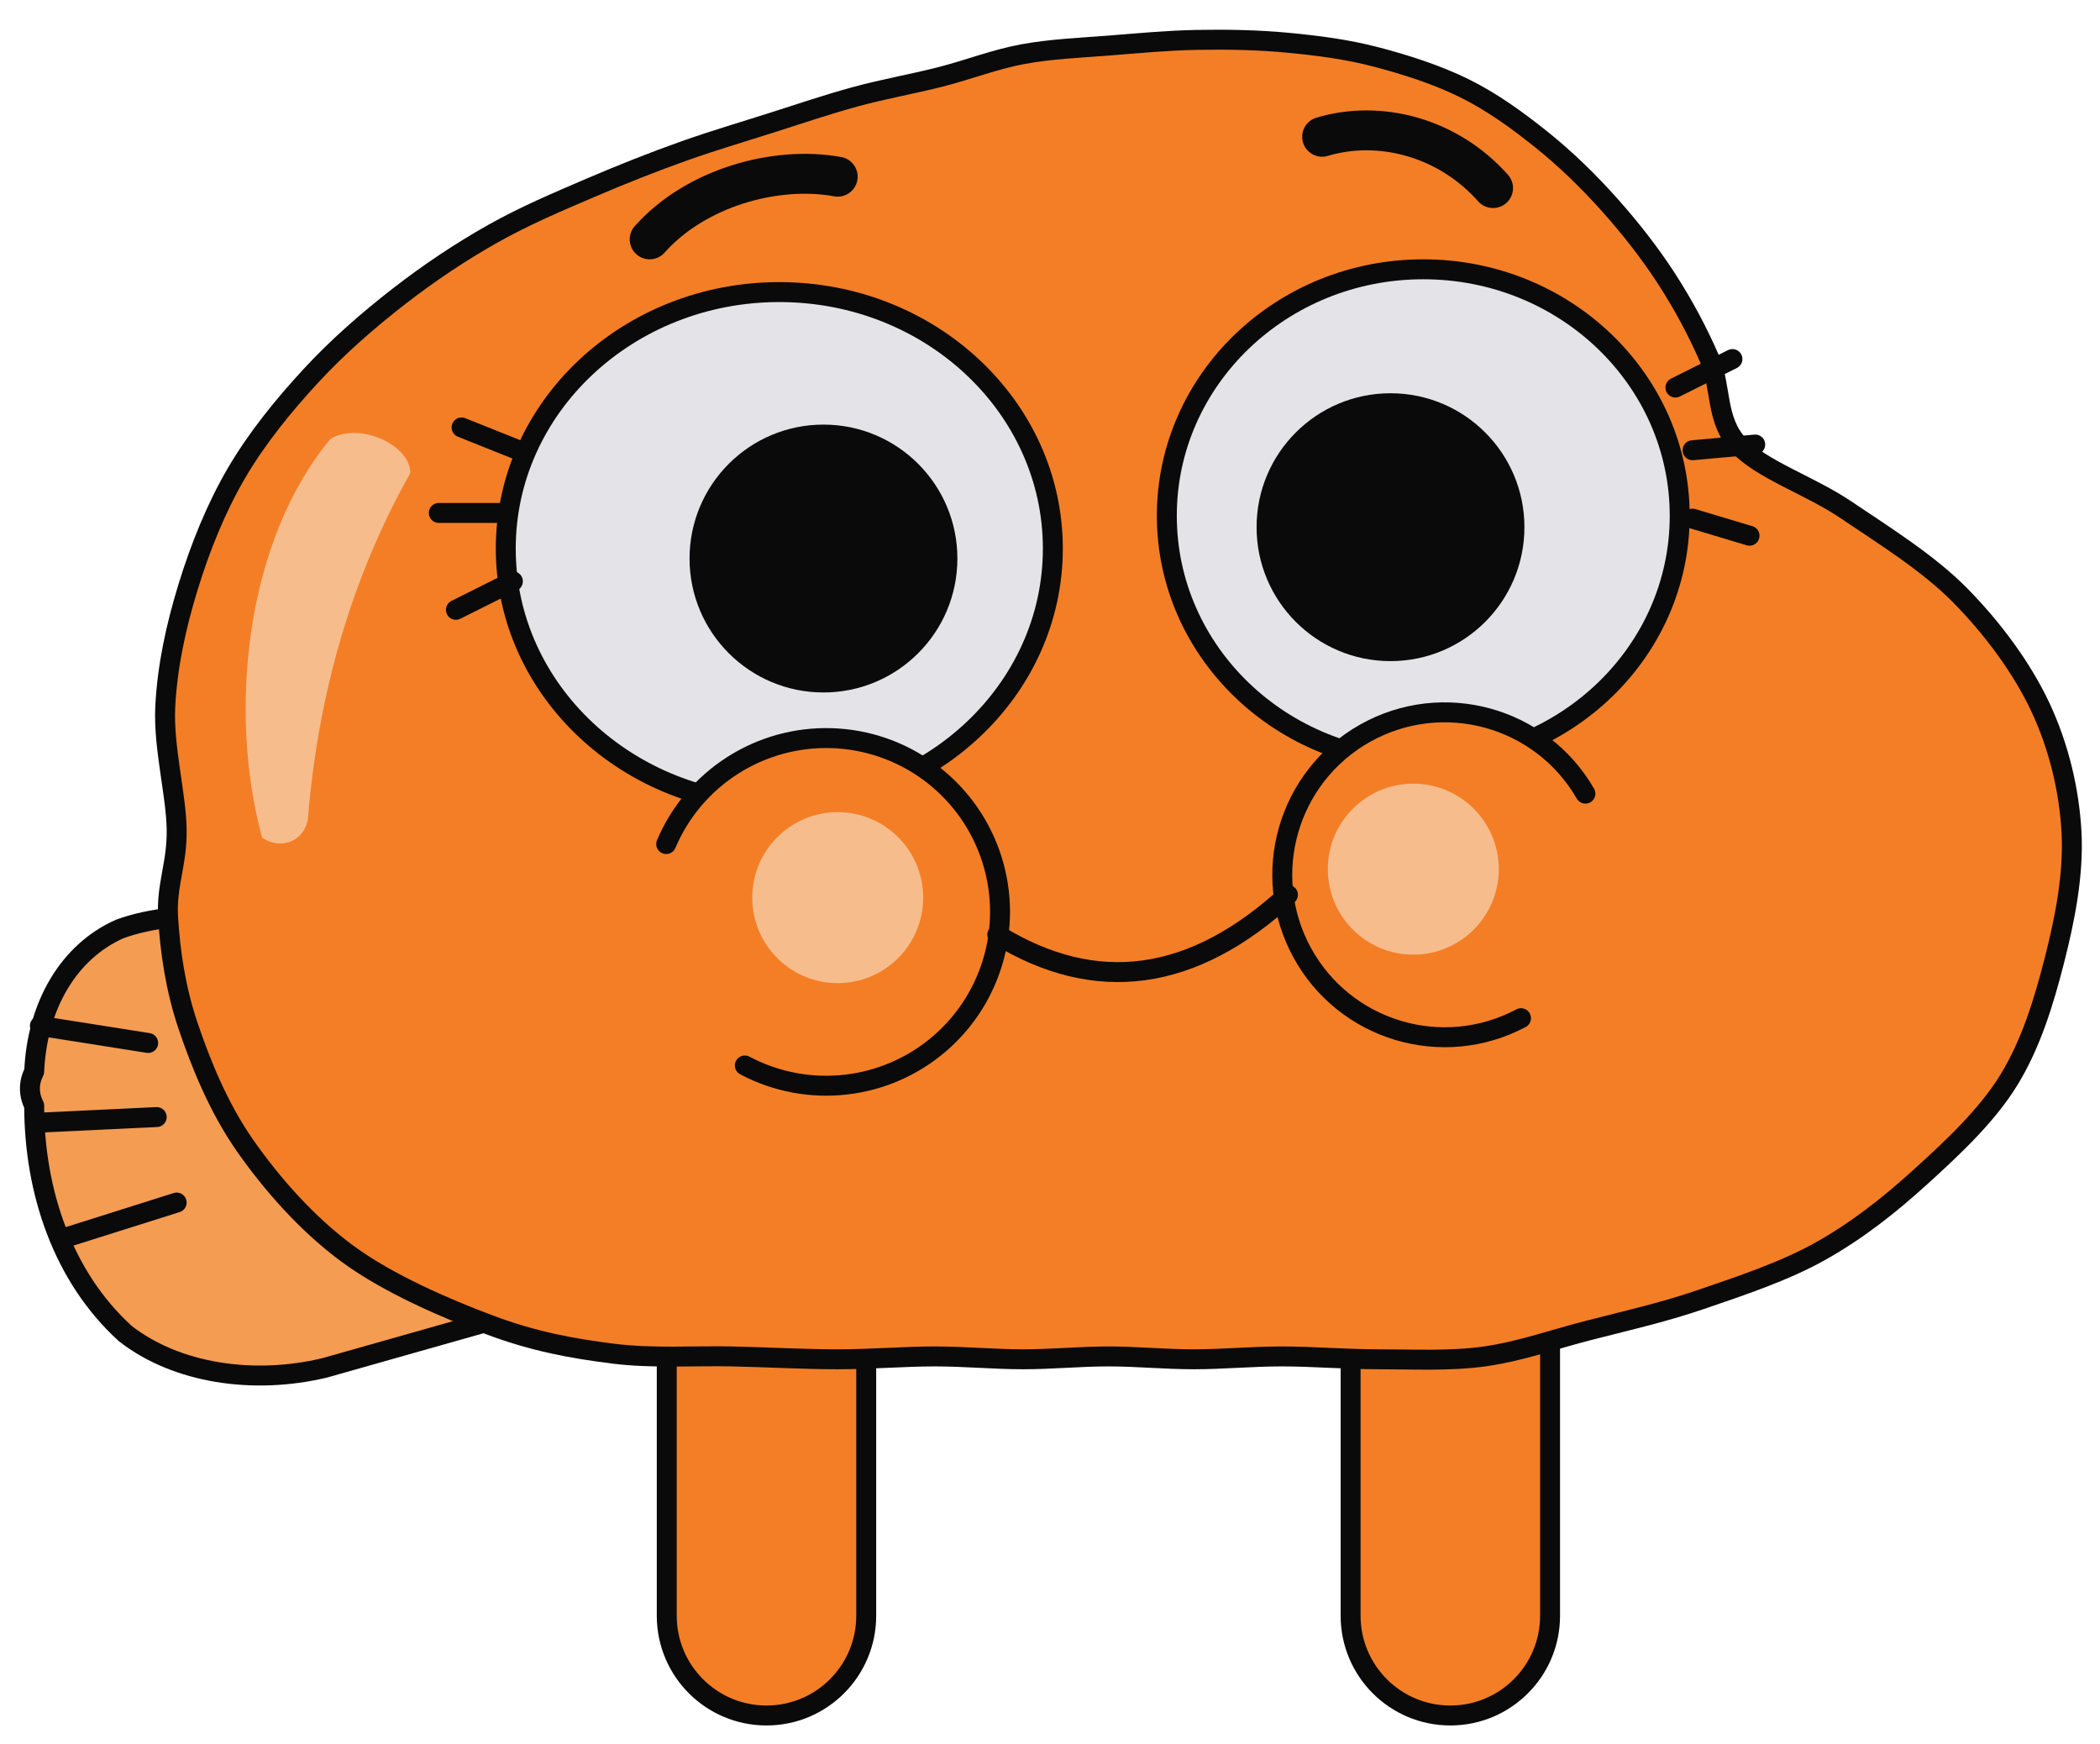
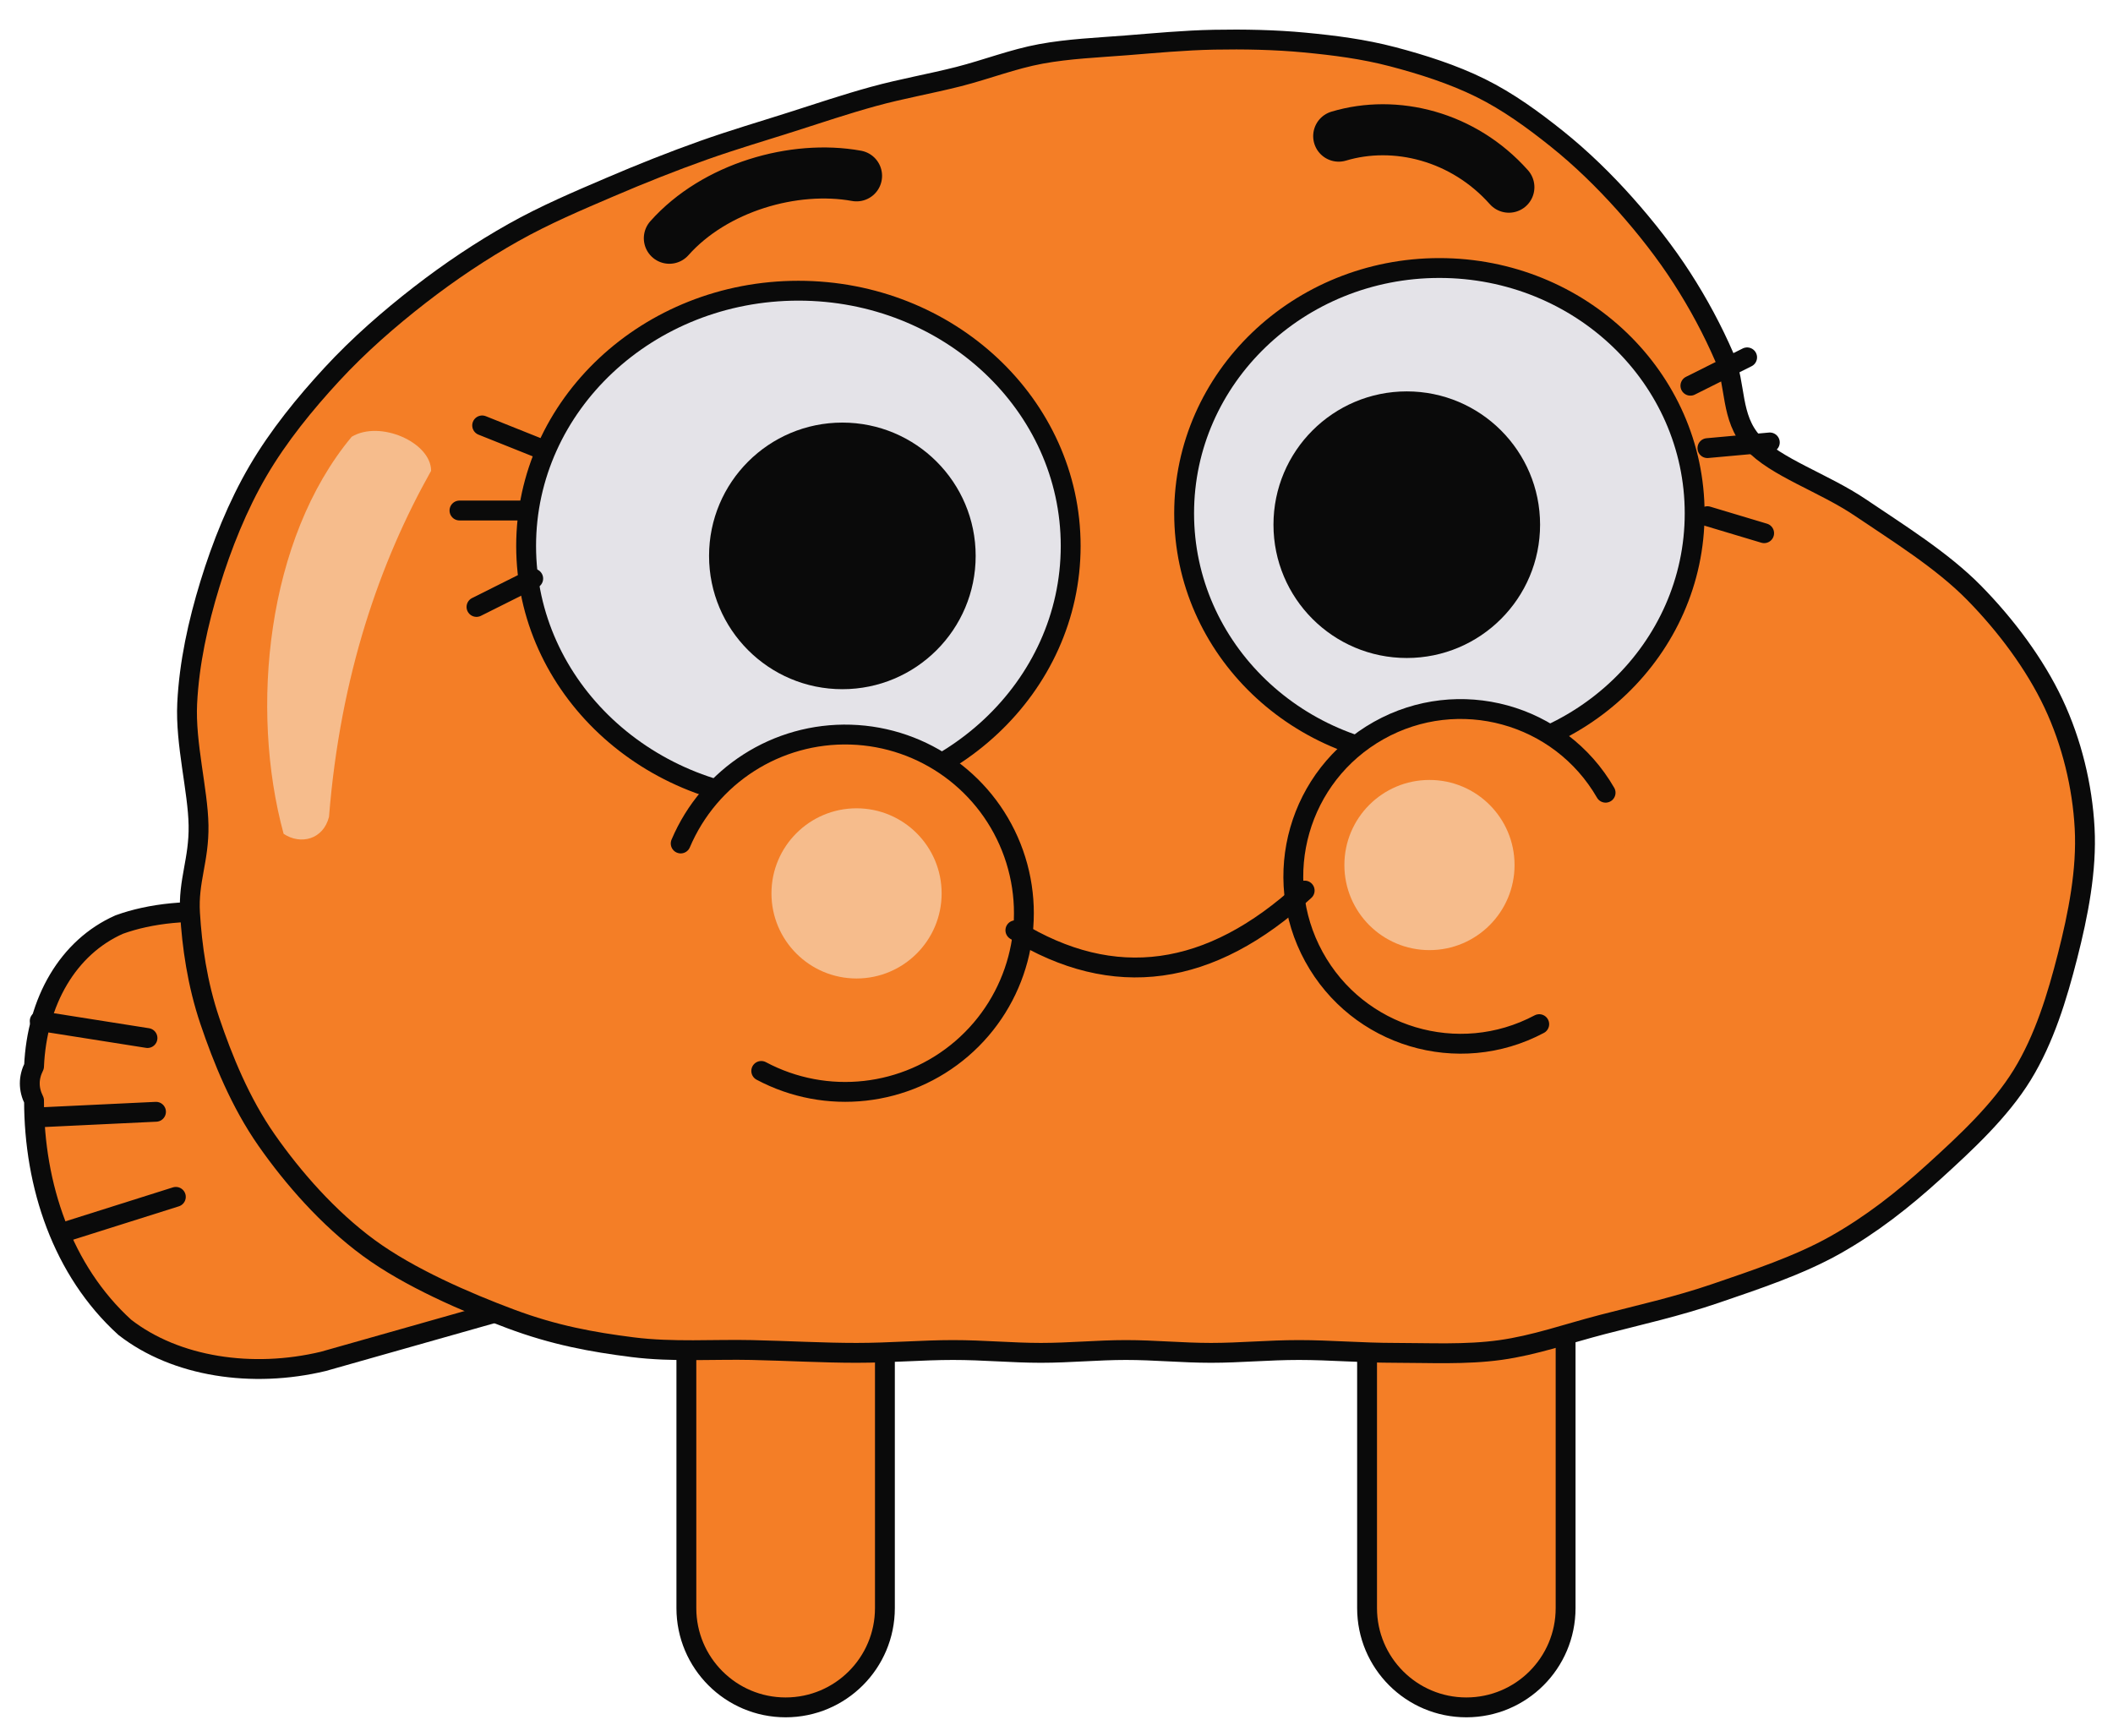
- <svg xmlns="http://www.w3.org/2000/svg" viewBox="-4 -8 737 612" width="737" height="612">
+ <svg xmlns="http://www.w3.org/2000/svg" viewBox="-12 -8 745 612" width="745" height="612">
  <path d="M230 455v104a35 35 0 0 0 70 0v-104z" fill="#f47e26" stroke="#0a0a0a" stroke-width="7" stroke-linecap="round" stroke-linejoin="round" />
  <path d="M470 455v104a35 35 0 0 0 70 0v-104z" fill="#f47e26" stroke="#0a0a0a" stroke-width="7" stroke-linecap="round" stroke-linejoin="round" />
-   <path d="M120 330C95 312 60 310 38 318C20 326 9 345 8 368c-2 4-2 8 0 12c0 30 10 60 32 80c18 14 45 18 70 12l60-17z" fill="#f49c52" stroke="#0a0a0a" stroke-width="7" stroke-linecap="round" stroke-linejoin="round" />
-   <path d="M10 352l38 6M9 386l42-2M20 426l38-12" fill="none" stroke="#0a0a0a" stroke-width="7" stroke-linecap="round" stroke-linejoin="round" />
+   <g transform="translate(-8 0)">
+     <path d="M120 330C95 312 60 310 38 318C20 326 9 345 8 368c-2 4-2 8 0 12c0 30 10 60 32 80c18 14 45 18 70 12l60-17z" fill="#f47e26" stroke="#0a0a0a" stroke-width="7" stroke-linecap="round" stroke-linejoin="round" />
+     <path d="M10 352l38 6M9 386l42-2M20 426l38-12" fill="none" stroke="#0a0a0a" stroke-width="7" stroke-linecap="round" stroke-linejoin="round" />
+   </g>
  <path d="M712 240C718.5 253.8 722.2 269.2 723 284C723.8 298.8 720.7 314.5 717 329C713.3 343.5 708.8 358.3 701 371C693.2 383.7 681.0 395.0 670 405C659.0 415.0 647.8 423.8 635 431C622.2 438.2 606.7 443.3 593 448C579.3 452.7 565.7 455.7 553 459C540.3 462.3 529.2 466.3 517 468C504.8 469.7 491.8 469.0 480 469C468.2 469.0 456.8 468.0 446 468C435.2 468.0 425.2 469.0 415 469C404.8 469.0 395.0 468.0 385 468C375.0 468.0 365.2 469.0 355 469C344.8 469.0 334.8 468.0 324 468C313.2 468.0 301.8 469.0 290 469C278.2 469.0 266.2 468.3 253 468C239.8 467.7 225.2 468.8 211 467C196.8 465.2 183.5 462.8 168 457C152.5 451.2 132.3 442.5 118 432C103.7 421.5 91.3 407.3 82 394C72.7 380.7 66.5 365.3 62 352C57.5 338.7 55.7 325.5 55 314C54.3 302.5 58.2 295.3 58 283C57.8 270.7 53.3 254.2 54 240C54.7 225.8 57.8 211.7 62 198C66.2 184.3 71.8 170.3 79 158C86.2 145.7 95.5 134.3 105 124C114.5 113.7 125.3 104.3 136 96C146.7 87.7 157.8 80.3 169 74C180.2 67.7 191.8 62.8 203 58C214.2 53.2 225.3 48.8 236 45C246.7 41.2 257.0 38.2 267 35C277.0 31.8 286.2 28.7 296 26C305.8 23.3 316.2 21.5 326 19C335.8 16.5 345.2 12.8 355 11C364.8 9.2 374.8 8.8 385 8C395.2 7.2 405.5 6.2 416 6C426.5 5.8 437.5 6.0 448 7C458.5 8.0 468.7 9.3 479 12C489.3 14.7 500.3 18.2 510 23C519.7 27.8 528.5 34.2 537 41C545.5 47.8 553.7 55.8 561 64C568.3 72.2 575.2 81.0 581 90C586.8 99.0 591.8 108.3 596 118C600.2 127.7 598.0 139.2 606 148C614.0 156.8 631.0 162.2 644 171C657.0 179.8 672.7 189.5 684 201C695.3 212.5 705.5 226.2 712 240Z" fill="#f47e26" stroke="#0a0a0a" stroke-width="7" stroke-linecap="round" stroke-linejoin="round" />
  <path d="M112 146c-30 36-36 96-24 140 6 4 14 2 16-6 4-50 18-90 36-122 0-10-18-18-28-12z" fill="#f6bc8c" />
  <ellipse cx="269.5" cy="184.5" rx="96" ry="90" fill="#e4e3e8" stroke="#0a0a0a" stroke-width="7" stroke-linecap="round" stroke-linejoin="round" />
  <ellipse cx="495.5" cy="173" rx="90" ry="86.5" fill="#e4e3e8" stroke="#0a0a0a" stroke-width="7" stroke-linecap="round" stroke-linejoin="round" />
  <circle cx="285" cy="188" r="47" fill="#0a0a0a" />
  <circle cx="484" cy="177" r="47" fill="#0a0a0a" />
  <path d="M178 150l-20-8M172 172l-22 0M176 196l-20 10M584 128l20-10M590 150l22-2M590 174l20 6" fill="none" stroke="#0a0a0a" stroke-width="7" stroke-linecap="round" stroke-linejoin="round" />
-   <path d="M224 76c16-18 44-26 66-22M460 40c20-6 44 0 60 18" fill="none" stroke="#0a0a0a" stroke-width="14" stroke-linecap="round" stroke-linejoin="round" stroke-opacity="1" />
-   <circle cx="286" cy="312" r="61" fill="#f47e26" />
-   <path d="M229.8 288.2A61 61 0 1 1 257.4 365.9" fill="none" stroke="#0a0a0a" stroke-width="7" stroke-linecap="round" />
-   <circle cx="503" cy="299" r="57" fill="#f47e26" />
-   <path d="M552.4 270.5A57 57 0 1 0 529.8 349.3" fill="none" stroke="#0a0a0a" stroke-width="7" stroke-linecap="round" />
+   <path d="M224 76c16-18 44-26 66-22M460 40c20-6 44 0 60 18" fill="none" stroke="#0a0a0a" stroke-width="18" stroke-linecap="round" stroke-linejoin="round" stroke-opacity="1" />
+   <circle cx="286" cy="314" r="63" fill="#f47e26" />
+   <path d="M228.0 289.4A63 63 0 1 1 256.4 369.6" fill="none" stroke="#0a0a0a" stroke-width="7" stroke-linecap="round" />
+   <circle cx="503" cy="301" r="59" fill="#f47e26" />
+   <path d="M554.1 271.5A59 59 0 1 0 530.7 353.1" fill="none" stroke="#0a0a0a" stroke-width="7" stroke-linecap="round" />
  <path d="M346 320Q398 352 448 306" fill="none" stroke="#0a0a0a" stroke-width="7" stroke-linecap="round" stroke-linejoin="round" />
  <circle cx="290" cy="307" r="30" fill="#f6bc8c" />
  <circle cx="492" cy="297" r="30" fill="#f6bc8c" />
</svg>
